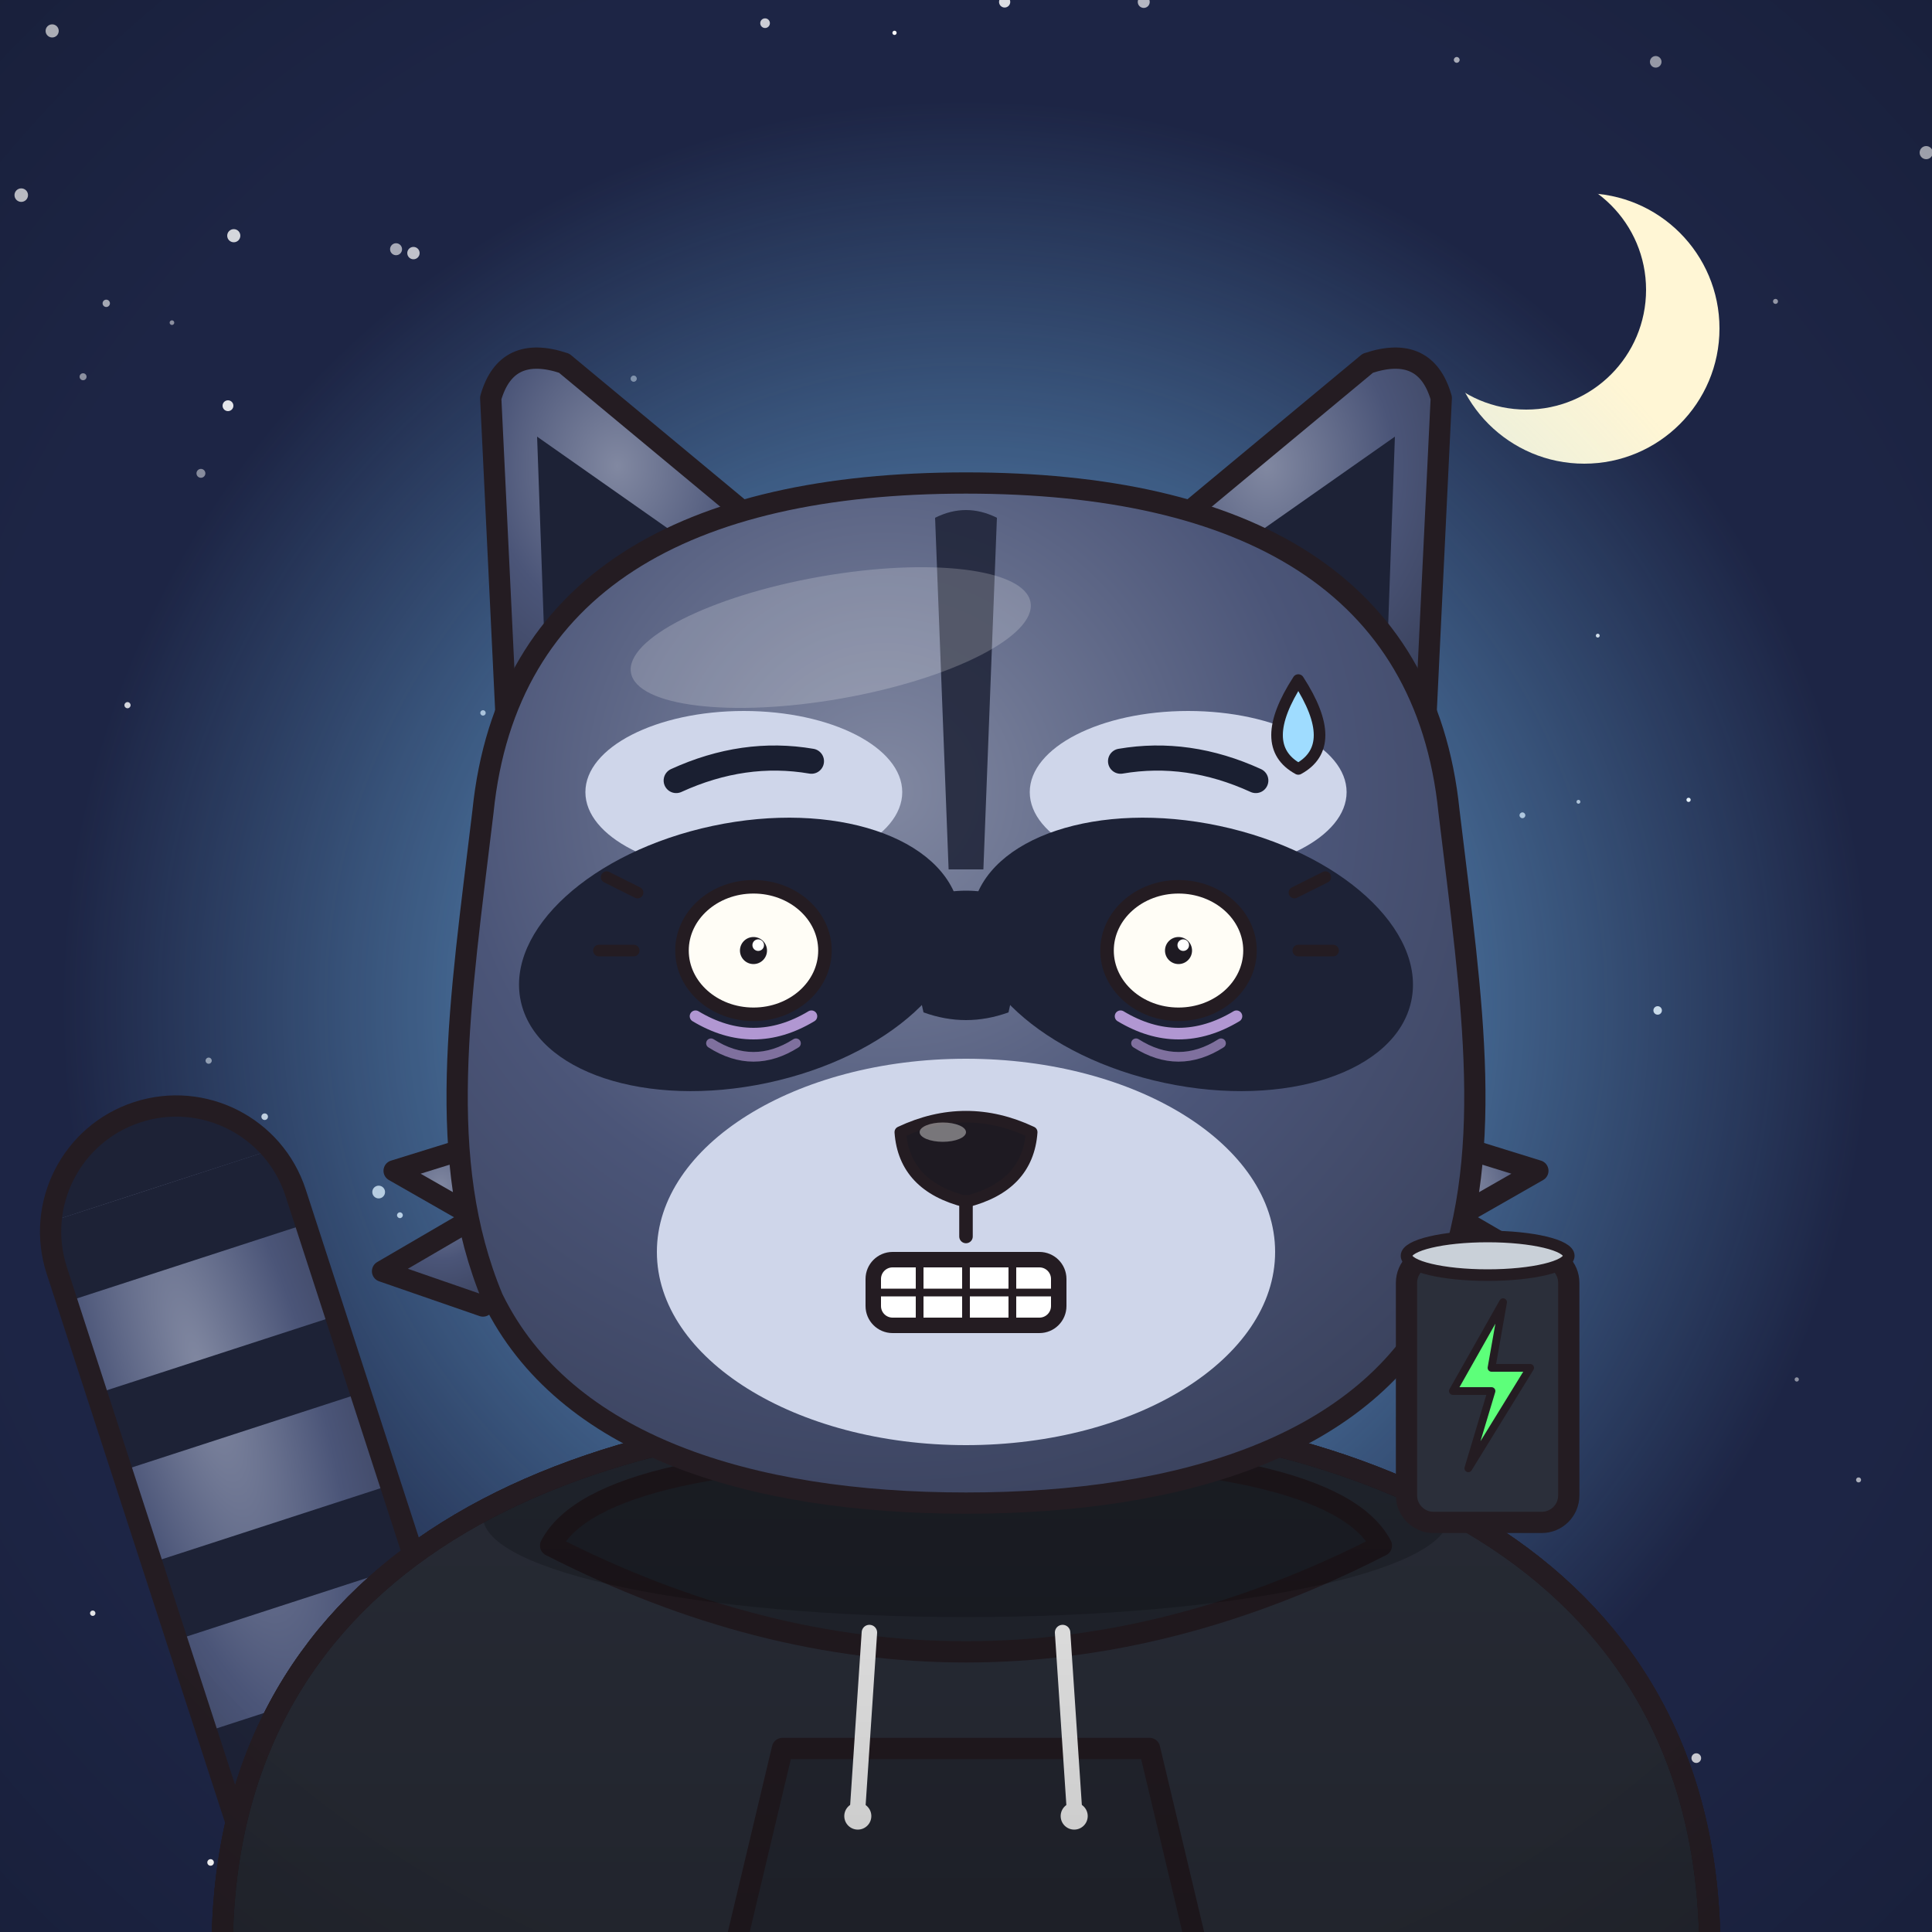
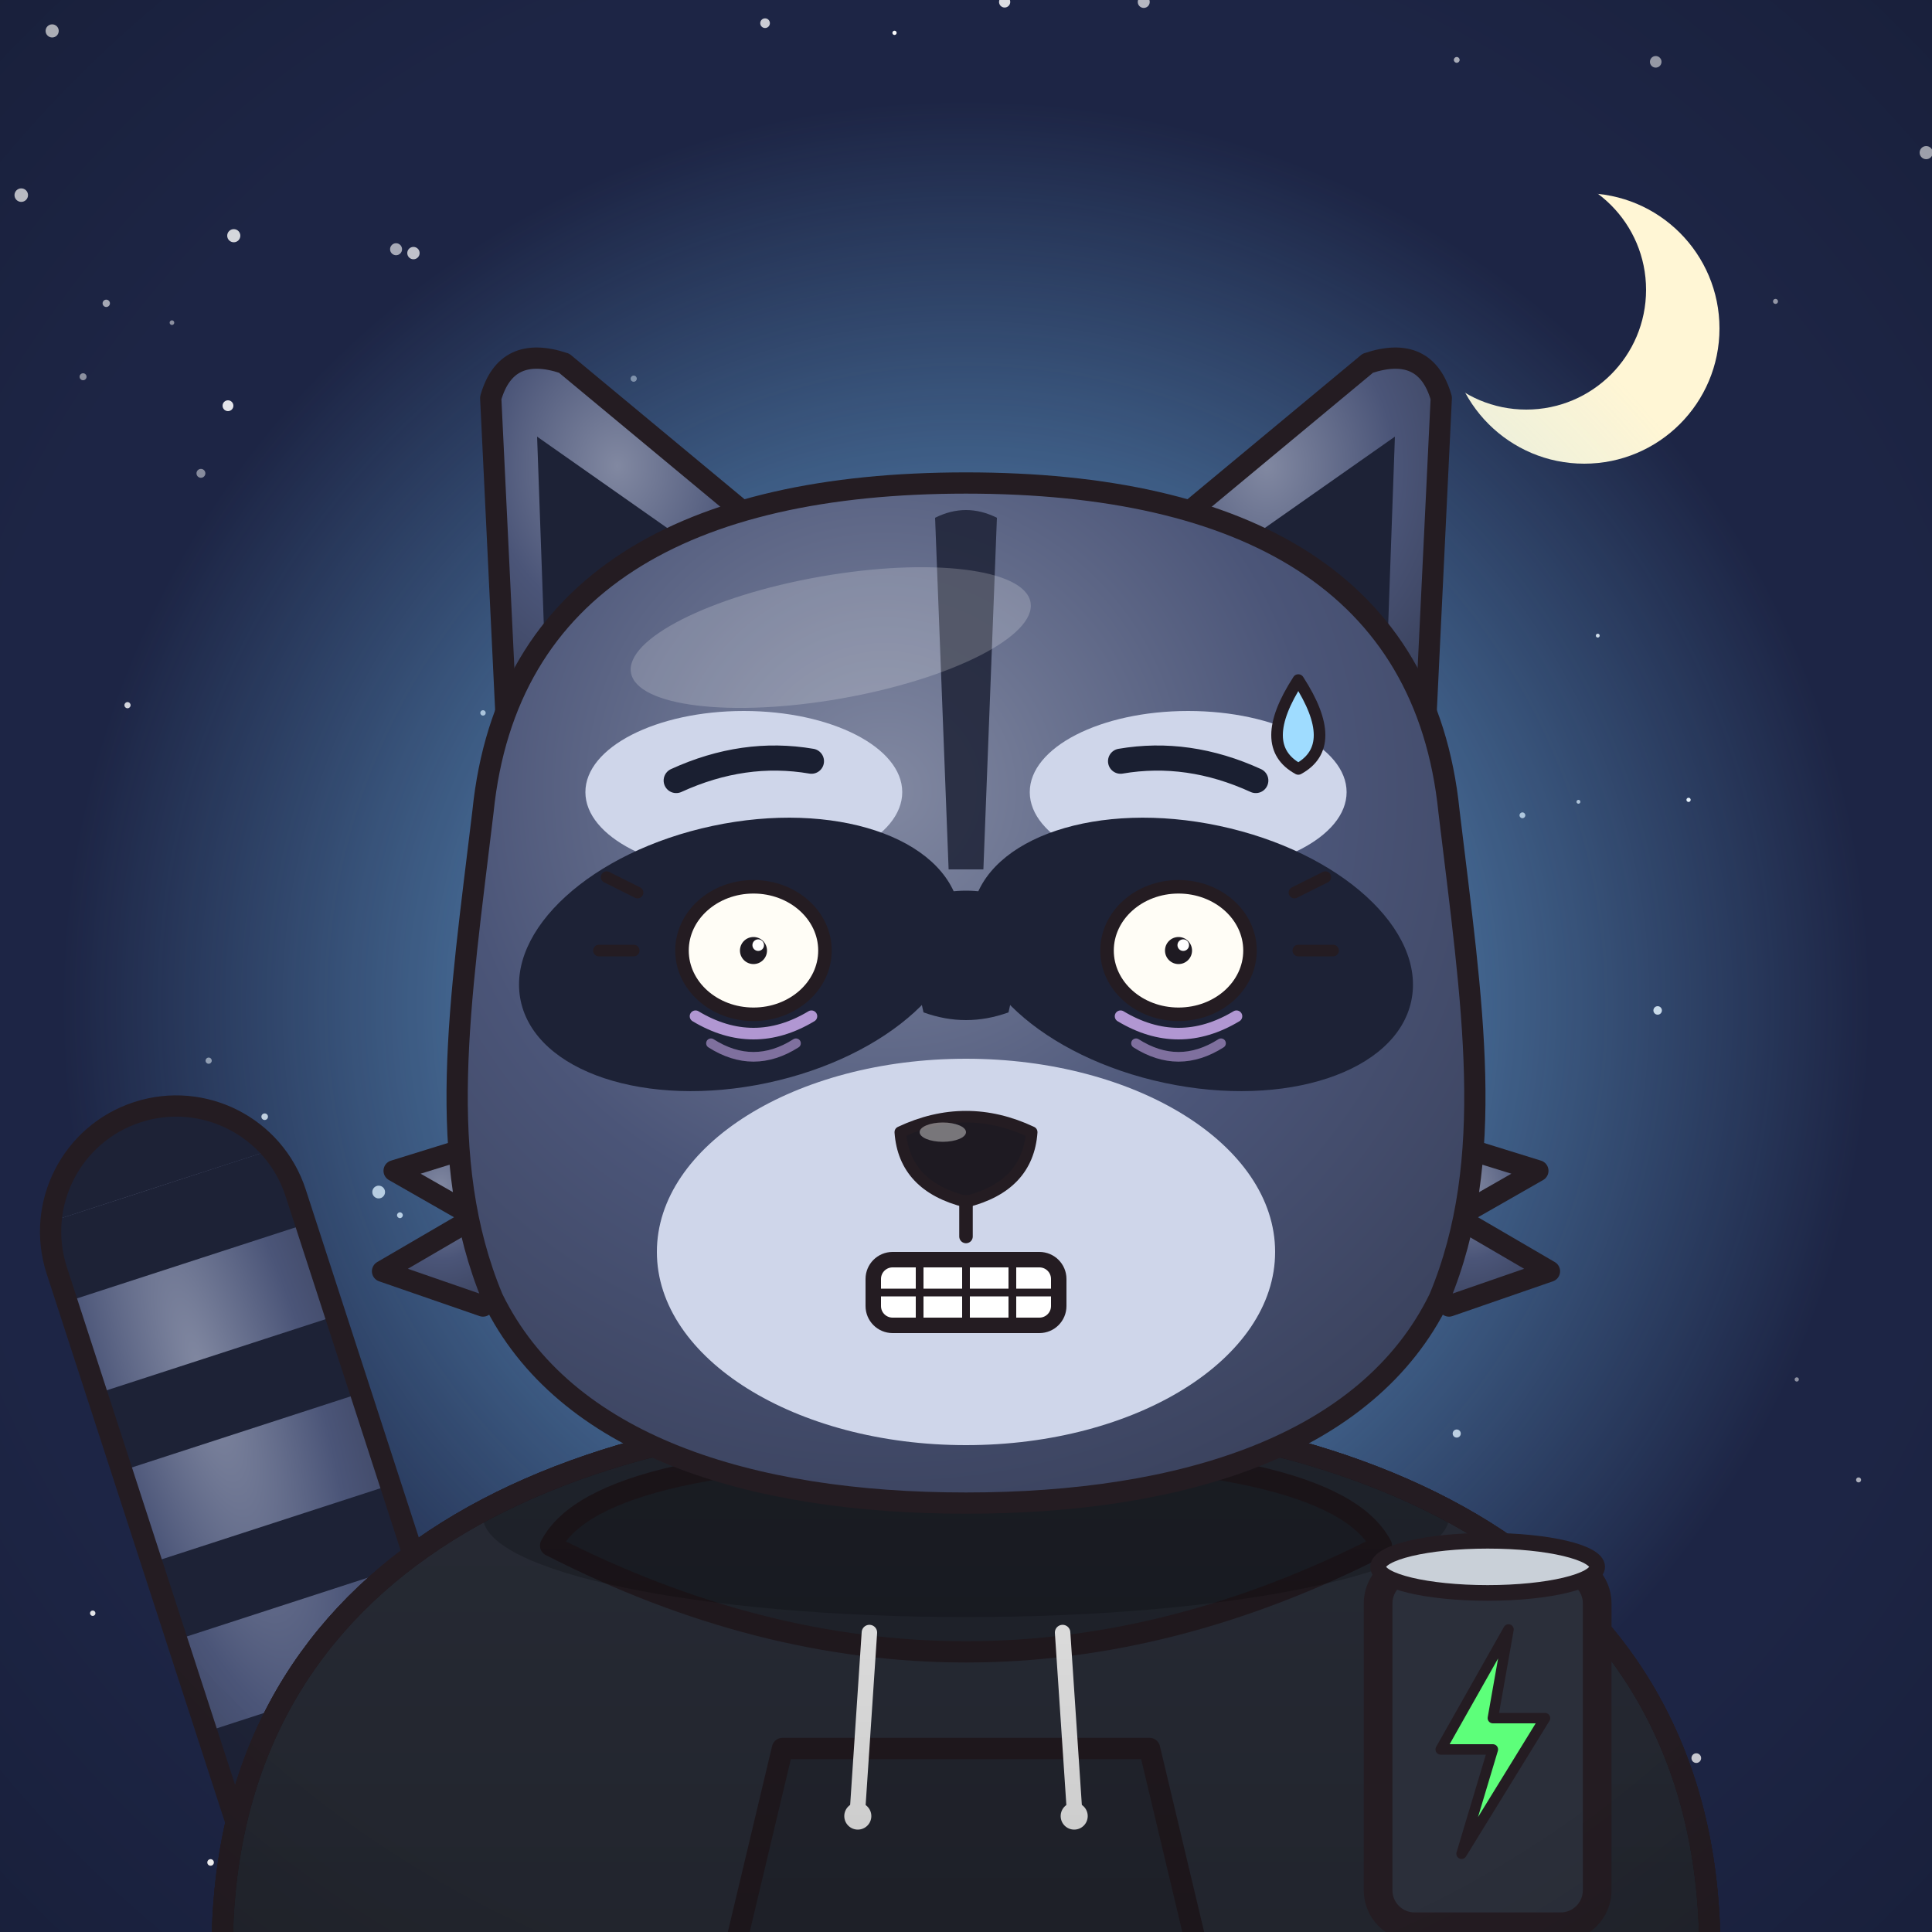
<svg xmlns="http://www.w3.org/2000/svg" viewBox="0 0 1000 1000" width="1000" height="1000">
  <defs>
    <clipPath id="bodyclip">
      <path d="M115 1010 C115 815 280 730 500 730 C720 730 885 815 885 1010 Z" />
    </clipPath>
    <radialGradient id="fs" cx=".42" cy=".3" r=".85">
      <stop offset="0" stop-color="#8188a1" />
      <stop offset=".5" stop-color="#4b5578" />
      <stop offset="1" stop-color="#363d56" />
    </radialGradient>
    <linearGradient id="bodyshade" x1="0" y1="0" x2="0" y2="1">
      <stop offset=".55" stop-color="#000" stop-opacity="0" />
      <stop offset="1" stop-color="#000" stop-opacity=".22" />
    </linearGradient>
    <clipPath id="eye0">
      <ellipse cx="390" cy="492" rx="37" ry="33" />
    </clipPath>
    <clipPath id="eye1">
      <ellipse cx="610" cy="492" rx="37" ry="33" />
    </clipPath>
    <clipPath id="tailclip">
      <rect x="105" y="560" width="130" height="460" rx="65" />
    </clipPath>
    <radialGradient id="vig" r=".75">
      <stop offset=".7" stop-color="#000" stop-opacity="0" />
      <stop offset="1" stop-color="#000" stop-opacity=".18" />
    </radialGradient>
  </defs>
  <rect width="1000" height="1000" fill="#1d2545" />
  <circle cx="109" cy="964" r="1.7" fill="#fff" opacity="0.99" />
  <circle cx="463" cy="17" r="1.1" fill="#fff" opacity="0.97" />
  <circle cx="55" cy="157" r="1.9" fill="#fff" opacity="0.62" />
  <circle cx="196" cy="617" r="3.3" fill="#fff" opacity="0.78" />
  <circle cx="356" cy="680" r="3.5" fill="#fff" opacity="0.65" />
  <circle cx="581" cy="758" r="2.0" fill="#fff" opacity="0.63" />
  <circle cx="857" cy="32" r="3.0" fill="#fff" opacity="0.56" />
  <circle cx="754" cy="31" r="1.5" fill="#fff" opacity="0.62" />
  <circle cx="121" cy="122" r="3.4" fill="#fff" opacity="0.82" />
  <circle cx="919" cy="156" r="1.3" fill="#fff" opacity="0.53" />
  <circle cx="512" cy="575" r="1.7" fill="#fff" opacity="0.42" />
  <circle cx="686" cy="762" r="2.1" fill="#fff" opacity="0.55" />
  <circle cx="205" cy="129" r="3.1" fill="#fff" opacity="0.61" />
  <circle cx="340" cy="706" r="1.1" fill="#fff" opacity="0.51" />
  <circle cx="704" cy="308" r="1.8" fill="#fff" opacity="0.84" />
  <circle cx="66" cy="729" r="2.1" fill="#fff" opacity="0.53" />
  <circle cx="589" cy="898" r="1.2" fill="#fff" opacity="0.85" />
  <circle cx="48" cy="835" r="1.4" fill="#fff" opacity="0.90" />
  <circle cx="552" cy="698" r="1.5" fill="#fff" opacity="0.79" />
  <circle cx="707" cy="380" r="2.6" fill="#fff" opacity="0.48" />
  <circle cx="137" cy="578" r="1.7" fill="#fff" opacity="0.79" />
  <circle cx="374" cy="556" r="1.3" fill="#fff" opacity="0.70" />
  <circle cx="112" cy="906" r="2.2" fill="#fff" opacity="0.80" />
  <circle cx="836" cy="857" r="3.1" fill="#fff" opacity="0.99" />
  <circle cx="606" cy="875" r="3.4" fill="#fff" opacity="0.67" />
  <circle cx="214" cy="131" r="3.2" fill="#fff" opacity="0.72" />
  <circle cx="590" cy="995" r="1.4" fill="#fff" opacity="0.60" />
  <circle cx="184" cy="795" r="2.1" fill="#fff" opacity="0.91" />
  <circle cx="666" cy="841" r="3.0" fill="#fff" opacity="0.85" />
  <circle cx="858" cy="523" r="2.2" fill="#fff" opacity="0.85" />
  <circle cx="581" cy="269" r="2.3" fill="#fff" opacity="0.70" />
  <circle cx="104" cy="245" r="2.3" fill="#fff" opacity="0.47" />
  <circle cx="754" cy="742" r="2.1" fill="#fff" opacity="0.80" />
  <circle cx="878" cy="910" r="2.5" fill="#fff" opacity="0.77" />
  <circle cx="997" cy="79" r="3.4" fill="#fff" opacity="0.64" />
  <circle cx="962" cy="766" r="1.3" fill="#fff" opacity="0.64" />
  <circle cx="874" cy="414" r="1.1" fill="#fff" opacity="0.97" />
  <circle cx="846" cy="989" r="2.4" fill="#fff" opacity="0.44" />
  <circle cx="564" cy="547" r="3.4" fill="#fff" opacity="0.66" />
  <circle cx="817" cy="415" r="1.0" fill="#fff" opacity="0.72" />
  <circle cx="714" cy="695" r="3.4" fill="#fff" opacity="0.43" />
  <circle cx="328" cy="196" r="1.6" fill="#fff" opacity="0.44" />
  <circle cx="118" cy="210" r="2.8" fill="#fff" opacity="0.88" />
  <circle cx="930" cy="714" r="1.1" fill="#fff" opacity="0.50" />
  <circle cx="108" cy="549" r="1.6" fill="#fff" opacity="0.53" />
  <circle cx="520" cy="1" r="2.9" fill="#fff" opacity="0.84" />
  <circle cx="43" cy="195" r="1.8" fill="#fff" opacity="0.50" />
  <circle cx="412" cy="957" r="1.5" fill="#fff" opacity="0.62" />
  <circle cx="768" cy="994" r="2.3" fill="#fff" opacity="0.70" />
  <circle cx="11" cy="101" r="3.5" fill="#fff" opacity="0.76" />
  <circle cx="709" cy="278" r="1.5" fill="#fff" opacity="0.78" />
  <circle cx="27" cy="16" r="3.4" fill="#fff" opacity="0.73" />
  <circle cx="769" cy="865" r="2.3" fill="#fff" opacity="0.93" />
  <circle cx="250" cy="369" r="1.4" fill="#fff" opacity="0.72" />
  <circle cx="663" cy="344" r="2.3" fill="#fff" opacity="0.84" />
  <circle cx="524" cy="434" r="3.3" fill="#fff" opacity="0.60" />
  <circle cx="349" cy="377" r="3.3" fill="#fff" opacity="0.57" />
  <circle cx="289" cy="567" r="1.9" fill="#fff" opacity="0.73" />
  <circle cx="570" cy="652" r="2.8" fill="#fff" opacity="0.47" />
  <circle cx="788" cy="422" r="1.5" fill="#fff" opacity="0.75" />
  <circle cx="593" cy="585" r="2.5" fill="#fff" opacity="0.94" />
  <circle cx="207" cy="629" r="1.5" fill="#fff" opacity="0.80" />
  <circle cx="396" cy="12" r="2.5" fill="#fff" opacity="0.77" />
  <circle cx="89" cy="167" r="1.2" fill="#fff" opacity="0.49" />
  <circle cx="66" cy="365" r="1.6" fill="#fff" opacity="0.81" />
  <circle cx="827" cy="329" r="1.0" fill="#fff" opacity="0.86" />
  <circle cx="343" cy="571" r="2.3" fill="#fff" opacity="0.67" />
  <circle cx="308" cy="849" r="3.4" fill="#fff" opacity="0.58" />
  <circle cx="786" cy="824" r="2.6" fill="#fff" opacity="0.66" />
  <circle cx="592" cy="1" r="3.1" fill="#fff" opacity="0.67" />
  <circle cx="820" cy="170" r="70" fill="#fff6d5" />
  <circle cx="790" cy="150" r="62" fill="#1d2545" />
  <radialGradient id="auragrad">
    <stop offset="0" stop-color="#7cc7ff" stop-opacity=".95" />
    <stop offset=".6" stop-color="#7cc7ff" stop-opacity=".35" />
    <stop offset="1" stop-color="#7cc7ff" stop-opacity="0" />
  </radialGradient>
  <circle cx="500" cy="520" r="470" fill="url(#auragrad)" />
  <g transform="rotate(-18 170 880)">
    <rect x="105" y="560" width="130" height="460" rx="65" fill="url(#fs)" />
    <g clip-path="url(#tailclip)">
      <rect x="95" y="600" width="150" height="42" fill="#1d2236" />
      <rect x="95" y="692" width="150" height="42" fill="#1d2236" />
      <rect x="95" y="784" width="150" height="42" fill="#1d2236" />
      <rect x="95" y="876" width="150" height="42" fill="#1d2236" />
      <rect x="95" y="968" width="150" height="42" fill="#1d2236" />
      <rect x="95" y="550" width="150" height="50" fill="#1d2236" />
    </g>
    <rect x="105" y="560" width="130" height="460" rx="65" fill="none" stroke="#241c22" stroke-width="11" stroke-linejoin="round" stroke-linecap="round" />
  </g>
  <path d="M115 1010 C115 815 280 730 500 730 C720 730 885 815 885 1010 Z" fill="url(#fs)" stroke="#241c22" stroke-width="11" stroke-linejoin="round" stroke-linecap="round" />
  <g clip-path="url(#bodyclip)">
    <ellipse cx="500" cy="985" rx="230" ry="165" fill="#cfd6ea" opacity=".75" />
  </g>
  <g clip-path="url(#bodyclip)">
    <rect width="1000" height="1000" fill="#2b2f3a" />
    <path d="M380 1010 L405 905 L595 905 L620 1010" fill="#262933" stroke="#241c22" stroke-width="11" stroke-linejoin="round" stroke-linecap="round" />
  </g>
  <path d="M115 1010 C115 815 280 730 500 730 C720 730 885 815 885 1010 Z" fill="none" stroke="#241c22" stroke-width="11" stroke-linejoin="round" stroke-linecap="round" />
  <path d="M285 800 Q500 910 715 800 Q690 752 500 752 Q310 752 285 800 Z" fill="#232730" stroke="#241c22" stroke-width="11" stroke-linejoin="round" stroke-linecap="round" />
  <path d="M450 845 L444 935 M550 845 L556 935" stroke="#fff" stroke-width="8" stroke-linecap="round" />
  <circle cx="444" cy="940" r="7" fill="#fff" />
  <circle cx="556" cy="940" r="7" fill="#fff" />
  <g clip-path="url(#bodyclip)">
    <rect width="1000" height="1000" fill="url(#bodyshade)" />
    <ellipse cx="500" cy="785" rx="250" ry="52" fill="#000" opacity=".2" />
  </g>
  <path d="M115 1010 C115 815 280 730 500 730 C720 730 885 815 885 1010 Z" fill="none" stroke="#241c22" stroke-width="11" stroke-linejoin="round" stroke-linecap="round" />
  <path d="M262 372 L254 206 Q262 178 292 188 L410 286 Z" fill="url(#fs)" stroke="#241c22" stroke-width="11" stroke-linejoin="round" stroke-linecap="round" />
  <path d="M738 372 L746 206 Q738 178 708 188 L590 286 Z" fill="url(#fs)" stroke="#241c22" stroke-width="11" stroke-linejoin="round" stroke-linecap="round" />
  <path d="M282 338 L278 226 L372 292 Z" fill="#1d2236" />
  <path d="M718 338 L722 226 L628 292 Z" fill="#1d2236" />
  <path d="M262 588 L204 606 L246 630 L198 658 L250 676 L270 652 Z" fill="url(#fs)" stroke="#241c22" stroke-width="11" stroke-linejoin="round" stroke-linecap="round" />
  <path d="M738 588 L796 606 L754 630 L802 658 L750 676 L730 652 Z" fill="url(#fs)" stroke="#241c22" stroke-width="11" stroke-linejoin="round" stroke-linecap="round" />
  <path d="M500 250 C645 250 738 302 750 420 C762 520 775 600 745 672 C708 748 612 778 500 778 C388 778 292 748 255 672 C225 600 238 520 250 420 C262 302 355 250 500 250 Z" fill="url(#fs)" stroke="#241c22" stroke-width="11" stroke-linejoin="round" stroke-linecap="round" />
  <ellipse cx="385" cy="410" rx="82" ry="42" fill="#cfd6ea" />
  <ellipse cx="615" cy="410" rx="82" ry="42" fill="#cfd6ea" />
  <ellipse cx="500" cy="648" rx="160" ry="100" fill="#cfd6ea" />
  <path d="M484 268 Q500 260 516 268 L509 450 L491 450 Z" fill="#1d2236" opacity=".85" />
  <ellipse cx="383" cy="494" rx="116" ry="68" transform="rotate(-12 383 494)" fill="#1d2236" />
  <ellipse cx="617" cy="494" rx="116" ry="68" transform="rotate(12 617 494)" fill="#1d2236" />
  <path d="M466 470 Q500 452 534 470 L522 524 Q500 532 478 524 Z" fill="#1d2236" />
  <ellipse cx="430" cy="330" rx="105" ry="32" fill="#fff" opacity=".2" transform="rotate(-10 430 330)" />
  <path d="M466 586 Q500 570 534 586 Q532 614 500 622 Q468 614 466 586 Z" fill="#1e1a22" stroke="#241c22" stroke-width="6" stroke-linejoin="round" stroke-linecap="round" />
  <ellipse cx="488" cy="586" rx="12" ry="5" fill="#fff" opacity=".4" />
  <path d="M500 622 L500 640" stroke="#241c22" stroke-width="7" stroke-linejoin="round" stroke-linecap="round" />
  <path d="M672 352 q-22 34 0 46 q22 -12 0 -46 Z" fill="#9fdcff" stroke="#241c22" stroke-width="6" stroke-linejoin="round" stroke-linecap="round" />
  <rect x="452" y="652" width="96" height="34" rx="10" fill="#fff" stroke="#241c22" stroke-width="8" stroke-linejoin="round" stroke-linecap="round" />
  <path d="M476 652 L476 686 M500 652 L500 686 M524 652 L524 686 M452 669 L548 669" stroke="#241c22" stroke-width="4" stroke-linejoin="round" stroke-linecap="round" />
  <path d="M350 404 Q385 388 420 394" fill="none" stroke="#1a1f31" stroke-width="13" stroke-linecap="round" />
  <path d="M580 394 Q615 388 650 404" fill="none" stroke="#1a1f31" stroke-width="13" stroke-linecap="round" />
  <ellipse cx="390" cy="492" rx="37" ry="33" fill="#fffdf6" />
  <circle cx="390" cy="492" r="7" fill="#1e1a22" />
  <circle cx="392.45" cy="489.2" r="3" fill="#fff" />
  <ellipse cx="390" cy="492" rx="37" ry="33" fill="none" stroke="#241c22" stroke-width="7" stroke-linejoin="round" stroke-linecap="round" />
  <ellipse cx="610" cy="492" rx="37" ry="33" fill="#fffdf6" />
  <circle cx="610" cy="492" r="7" fill="#1e1a22" />
  <circle cx="612.45" cy="489.2" r="3" fill="#fff" />
  <ellipse cx="610" cy="492" rx="37" ry="33" fill="none" stroke="#241c22" stroke-width="7" stroke-linejoin="round" stroke-linecap="round" />
  <path d="M360 526 Q390 544 420 526" fill="none" stroke="#b49ad6" stroke-width="6" stroke-linecap="round" opacity="0.975" />
  <path d="M368 540 Q390 554 412 540" fill="none" stroke="#b49ad6" stroke-width="5" stroke-linecap="round" opacity="0.65" />
  <path d="M580 526 Q610 544 640 526" fill="none" stroke="#b49ad6" stroke-width="6" stroke-linecap="round" opacity="0.975" />
  <path d="M588 540 Q610 554 632 540" fill="none" stroke="#b49ad6" stroke-width="5" stroke-linecap="round" opacity="0.65" />
  <path d="M330 462 l-16 -8 M328 492 l-18 0 M670 462 l16 -8 M672 492 l18 0" stroke="#241c22" stroke-width="6" stroke-linejoin="round" stroke-linecap="round" />
  <g transform="translate(0 -28)" />
-   <rect x="728" y="650" width="84" height="138" rx="14" fill="#2b2f3a" stroke="#241c22" stroke-width="11" stroke-linejoin="round" stroke-linecap="round" />
-   <ellipse cx="770" cy="650" rx="42" ry="10" fill="#c9d0d8" stroke="#241c22" stroke-width="6" stroke-linejoin="round" stroke-linecap="round" />
-   <path d="M778 674 L752 720 L772 720 L760 760 L792 708 L772 708 Z" fill="#5dff7a" stroke="#241c22" stroke-width="4" stroke-linejoin="round" stroke-linecap="round" />
+   <g transform="translate(770 1000) scale(1.35) translate(-770 -1000)">
+     <rect x="728" y="860" width="84" height="138" rx="14" fill="#2b2f3a" stroke="#241c22" stroke-width="11" stroke-linejoin="round" stroke-linecap="round" />
+     <ellipse cx="770" cy="860" rx="42" ry="10" fill="#c9d0d8" stroke="#241c22" stroke-width="6" stroke-linejoin="round" stroke-linecap="round" />
+     <path d="M778 884 L752 930 L772 930 L760 970 L792 918 L772 918 Z" fill="#5dff7a" stroke="#241c22" stroke-width="4" stroke-linejoin="round" stroke-linecap="round" />
+   </g>
  <rect width="1000" height="1000" fill="url(#vig)" />
</svg>
